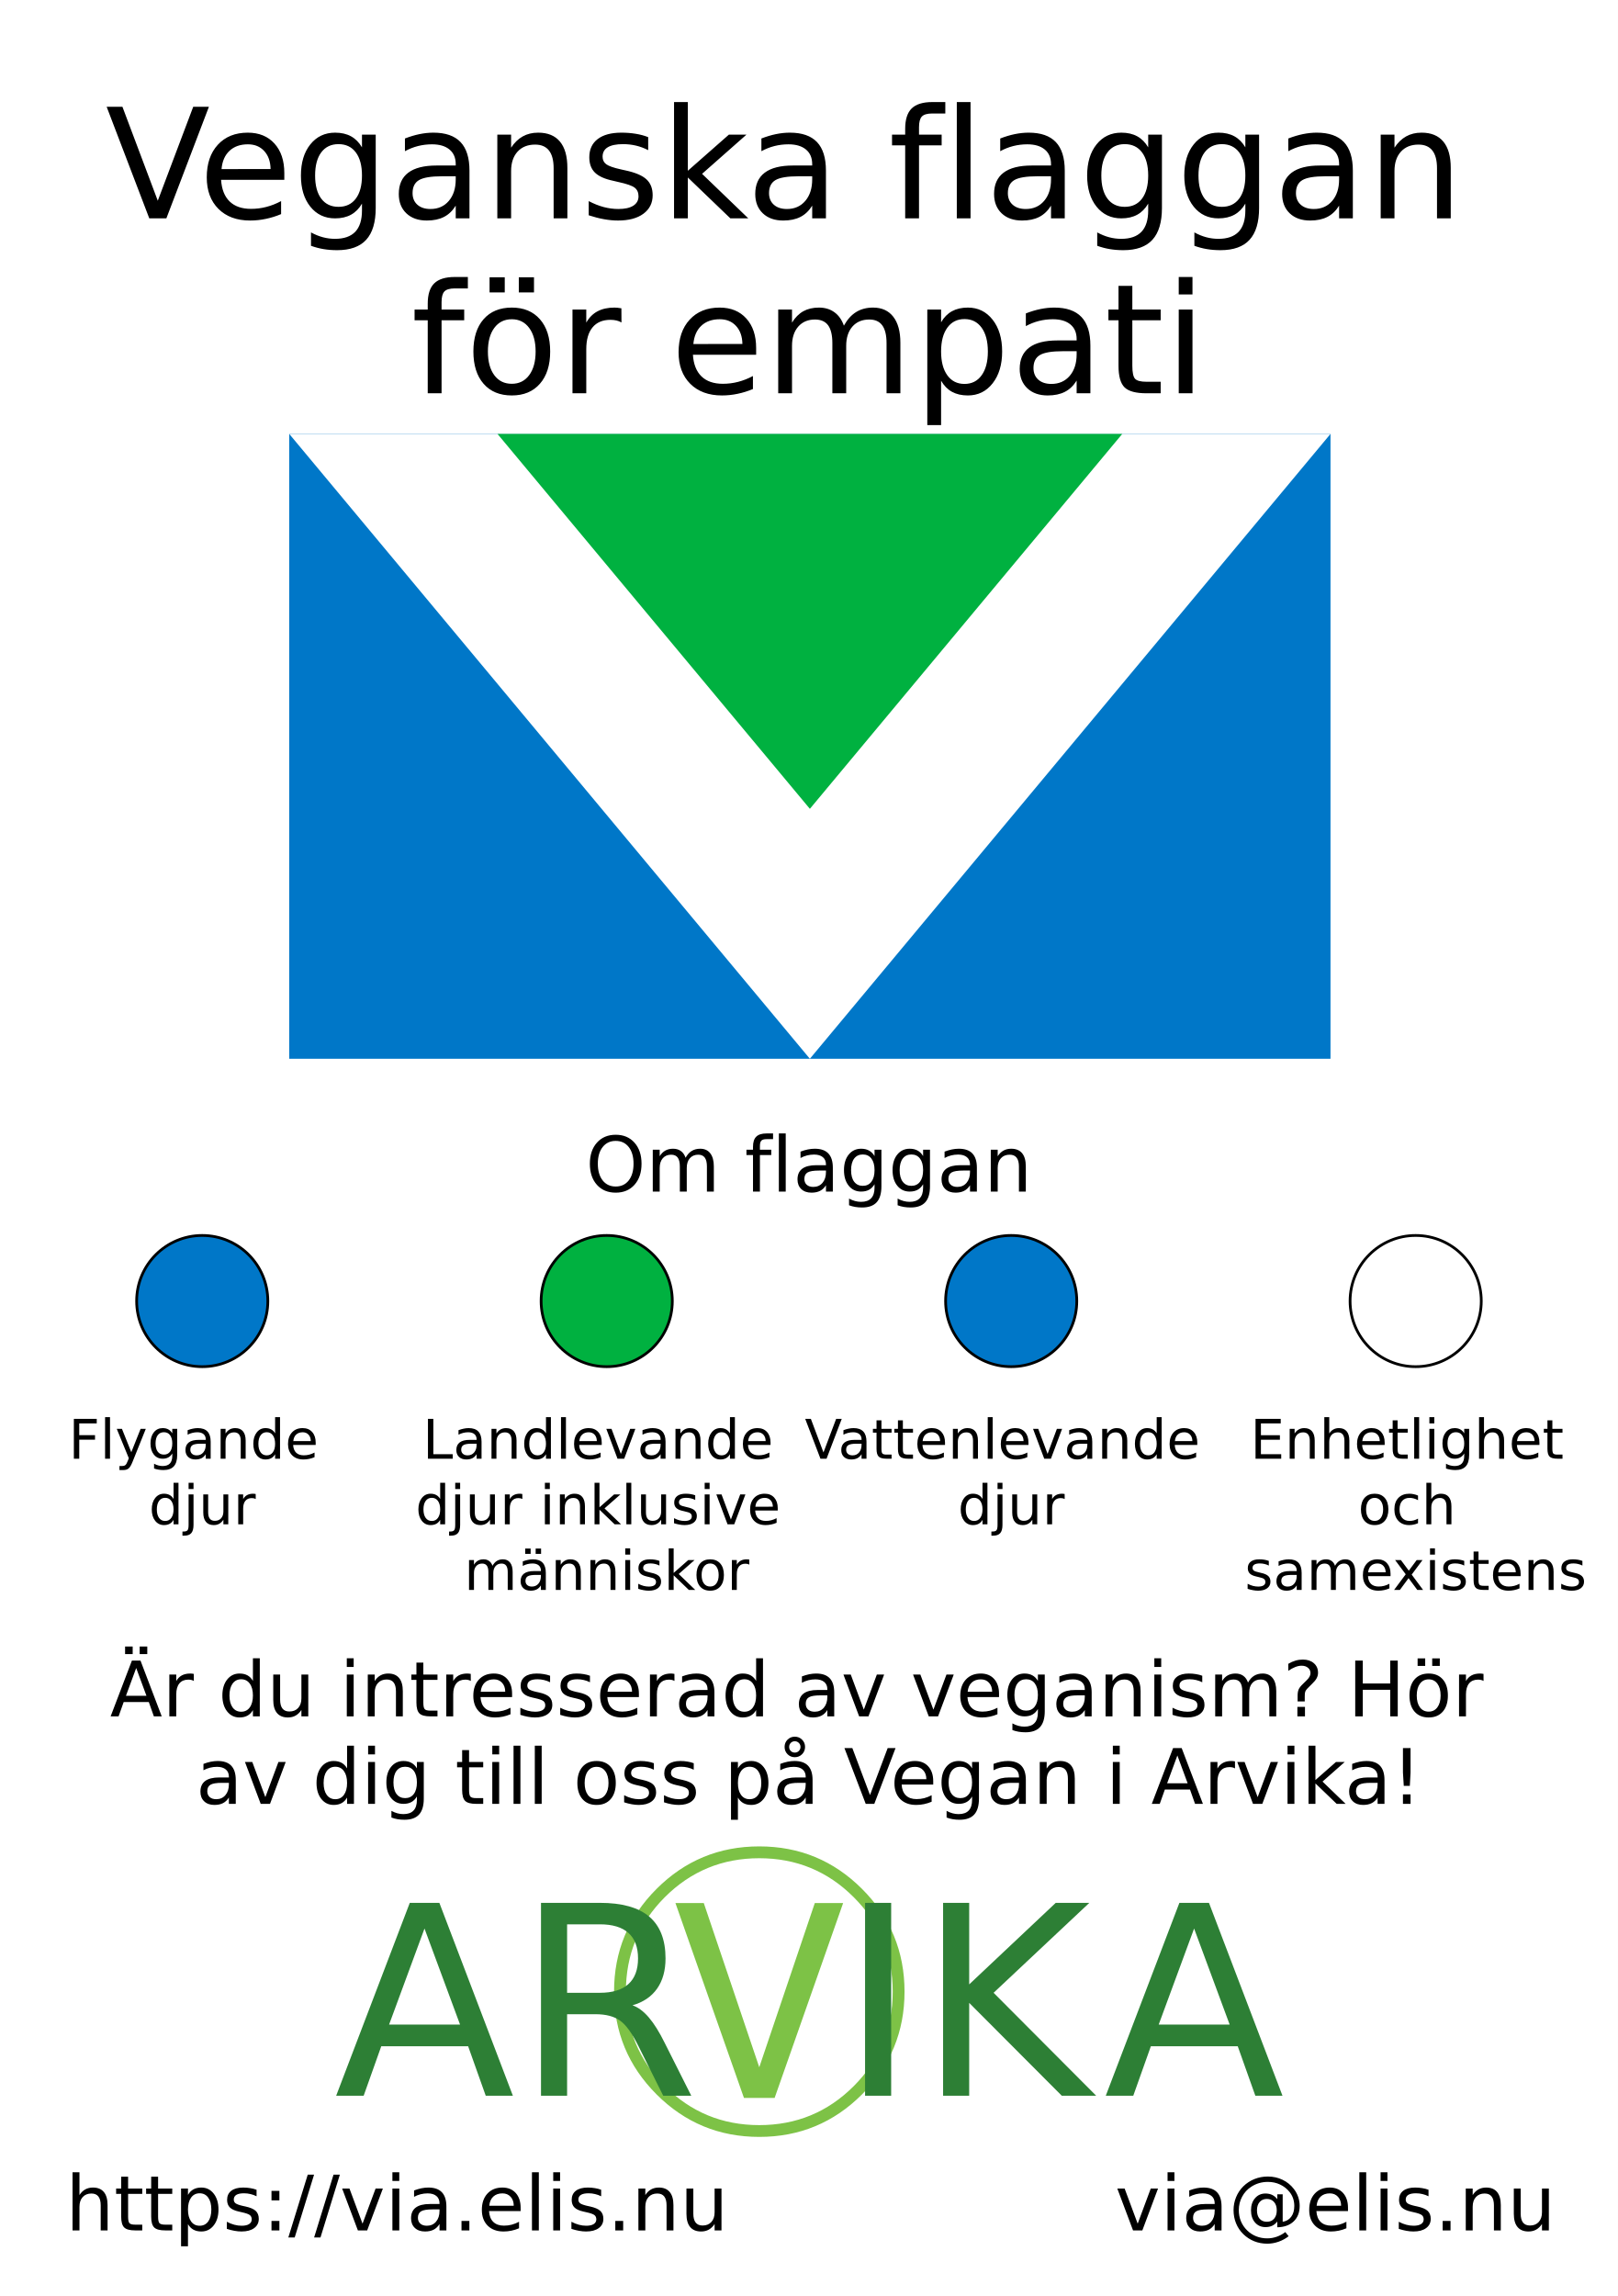
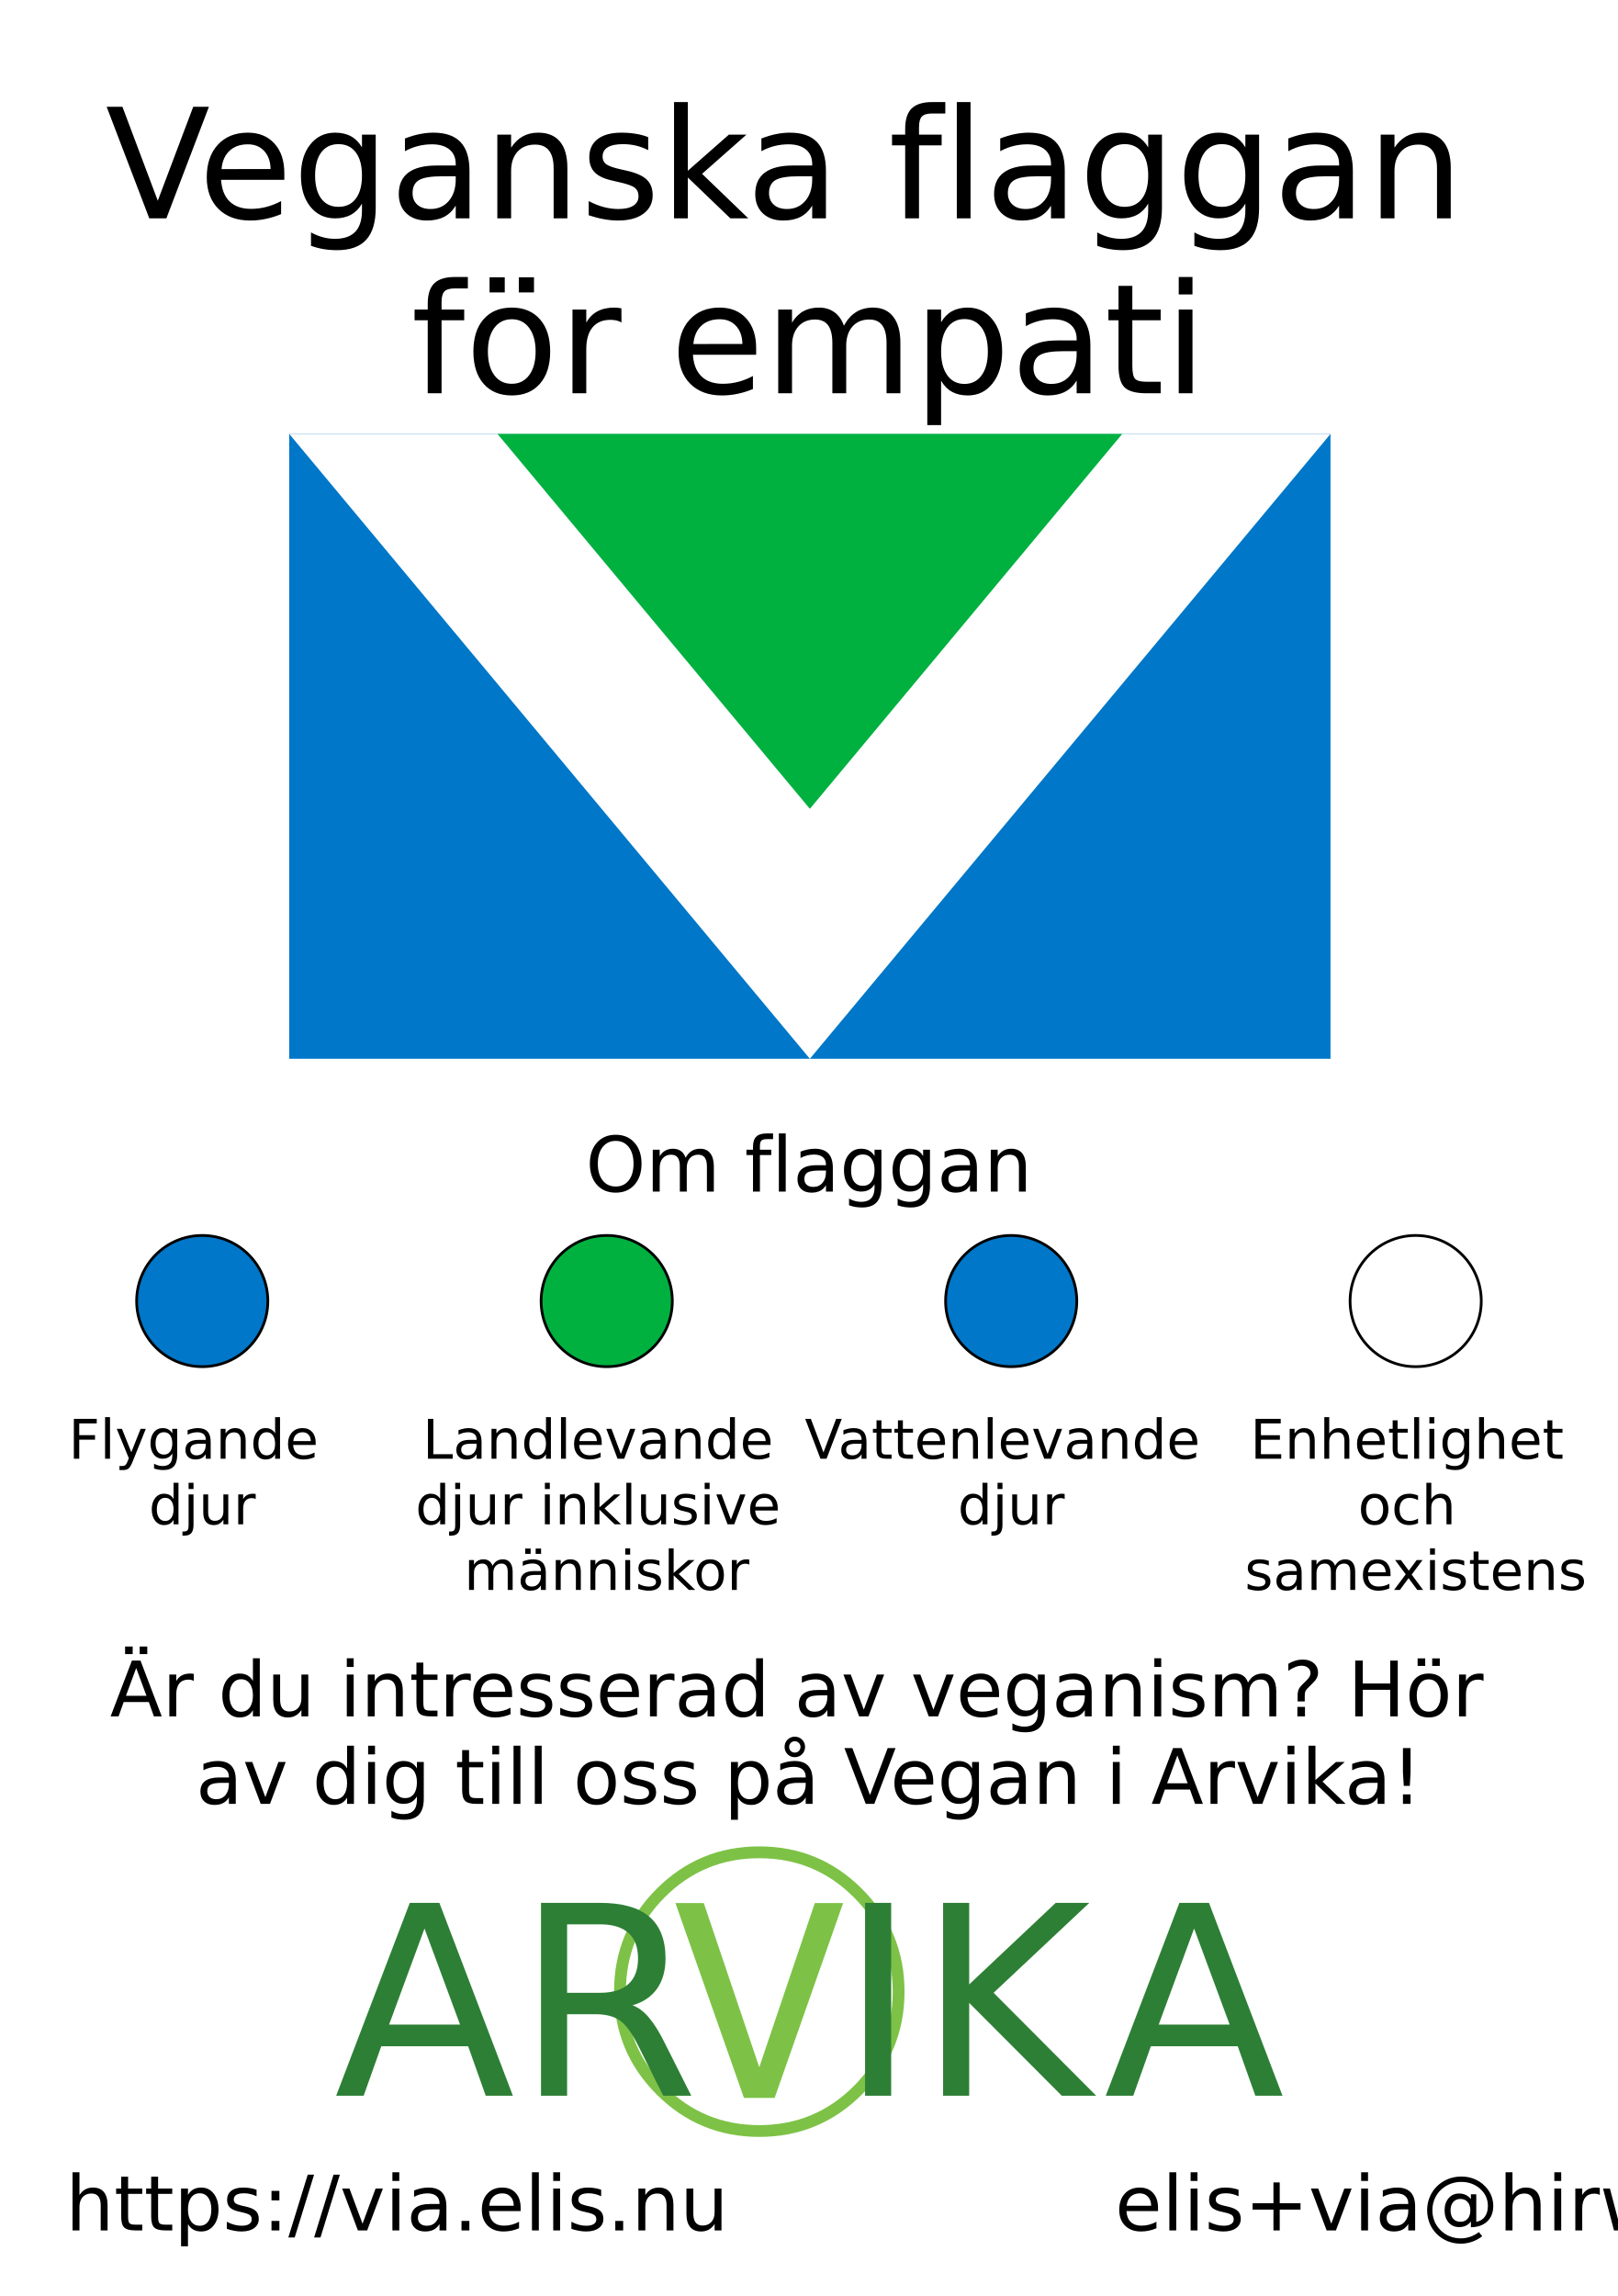
<svg xmlns="http://www.w3.org/2000/svg" width="148mm" height="210mm">
  <style>
    text { font-family: Dejavu Sans; fill: #000000; }
    text.center { text-anchor: middle; dominant-baseline: middle; }

    #header text { font-size: 14mm; }
    #about-flag text { font-size: 5mm; }
    #about-flag circle { stroke: #000000; stroke-width: 0.25mm; }
    #about-flag text.header, #interested-question text, #vegan-i-arvika-links text { font-size: 7mm; }

    #vegan-i-arvika-logo text { font-size: 22mm; fill: #2D7f35; }
    #vegan-i-arvika-logo #symbol path { fill: #7dc246; }

    .flag-blue { fill: #0077C8; }
    .flag-green { fill: #00B140; }
    .flag-white { fill: #FFFFFF; }
  </style>
  <rect x="0" y="0" width="148mm" height="210mm" style="fill: #FFFFFF;" />
  <g id="header">
    <text class="center">
      <tspan x="74mm" y="16mm">Veganska flaggan</tspan>
      <tspan x="74mm" y="32mm">för empati</tspan>
    </text>
  </g>
  <g id="vegan-flag" transform="translate(100,150) scale(0.3)">
    <rect class="flag-blue" height="720" width="1200" />
    <path class="flag-white" d="M 0,0 H 1200 L 600,720 Z" />
    <path class="flag-green" d="M 240,0 H 960 L 600,432 Z" />
  </g>
  <g id="about-flag">
    <text class="center header" x="74mm" y="107mm">Om flaggan</text>
    <circle class="flag-blue" cx="18.5mm" cy="119mm" r="6mm" />
    <text class="center">
      <tspan x="18.5mm" y="132mm">Flygande</tspan>
      <tspan x="18.5mm" y="138mm">djur</tspan>
    </text>
    <circle class="flag-green" cx="55.5mm" cy="119mm" r="6mm" />
    <text class="center">
      <tspan x="55.5mm" y="132mm">Landlevande</tspan>
      <tspan x="55.5mm" y="138mm">djur inklusive</tspan>
      <tspan x="55.5mm" y="144mm">människor</tspan>
    </text>
    <circle class="flag-blue" cx="92.5mm" cy="119mm" r="6mm" />
    <text class="center">
      <tspan x="92.5mm" y="132mm">Vattenlevande</tspan>
      <tspan x="92.5mm" y="138mm">djur</tspan>
    </text>
    <circle class="flag-white" cx="129.5mm" cy="119mm" r="6mm" />
    <text class="center">
      <tspan x="129.5mm" y="132mm">Enhetlighet</tspan>
      <tspan x="129.5mm" y="138mm">och</tspan>
      <tspan x="129.5mm" y="144mm">samexistens</tspan>
    </text>
  </g>
  <g id="interested-question">
    <text class="center">
      <tspan x="74mm" y="155mm">Är du intresserad av veganism? Hör</tspan>
      <tspan x="74mm" y="163mm">av dig till oss på Vegan i Arvika!</tspan>
    </text>
  </g>
  <g id="vegan-i-arvika-logo" transform="translate(115.5, 638) scale(1.1)">
    <g id="symbol" transform="translate(88, 0.25)">
      <path d="m 45.641,3.719 c -11.625,0 -21.524,4.086 -29.688,12.25 -8.156,8.156 -12.234,18.054 -12.234,29.687 0,11.625 4.078,21.524 12.234,29.688 8.164,8.164 18.063,12.25 29.688,12.25 11.632,0 21.531,-4.086 29.687,-12.25 8.164,-8.164 12.25,-18.063 12.25,-29.688 0,-11.633 -4.086,-21.531 -12.25,-29.687 C 67.172,7.805 57.273,3.719 45.641,3.719 Z m 0,-3.719 c 12.625,0 23.39,4.453 32.297,13.359 8.906,8.907 13.359,19.672 13.359,32.297 0,12.617 -4.453,23.375 -13.359,32.282 C 69.031,86.844 58.266,91.297 45.641,91.297 33.023,91.297 22.266,86.844 13.359,77.938 4.453,69.031 0,58.273 0,45.656 0,33.031 4.453,22.266 13.359,13.359 22.266,4.453 33.023,0 45.641,0 Z M 40.828,79.047 19.297,17.813 h 8.906 L 45.641,69.406 63.094,17.813 H 72 L 50.469,79.047 Z" />
    </g>
    <g id="text">
      <text id="ar" x="0mm" y="20.8mm">AR</text>
      <text id="ik" x="42mm" y="20.8mm">IK</text>
      <text id="a" x="64mm" y="20.8mm">A</text>
    </g>
  </g>
  <g id="vegan-i-arvika-links">
    <text x="6mm" y="204mm">https://via.elis.nu</text>
-     <text x="102mm" y="204mm">via@elis.nu</text>
+     <text x="102mm" y="204mm">elis+via@hirwing.se</text>
  </g>
</svg>
